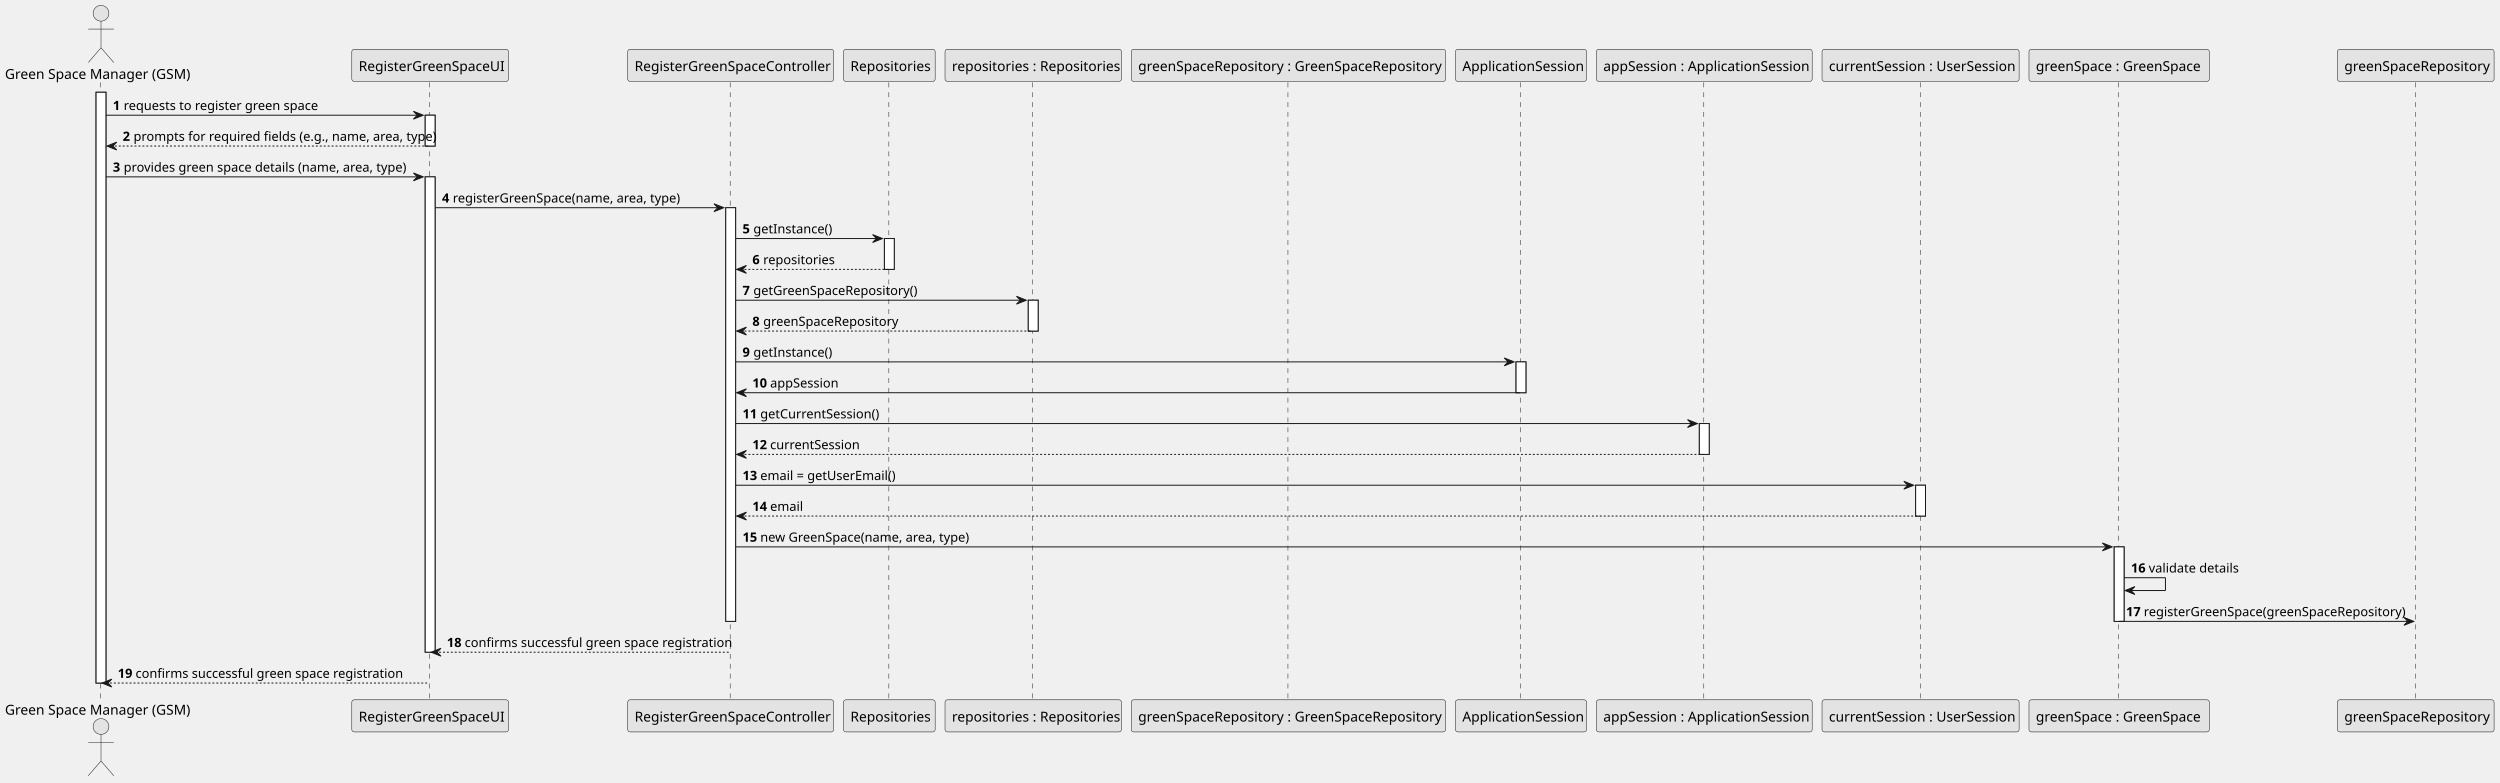
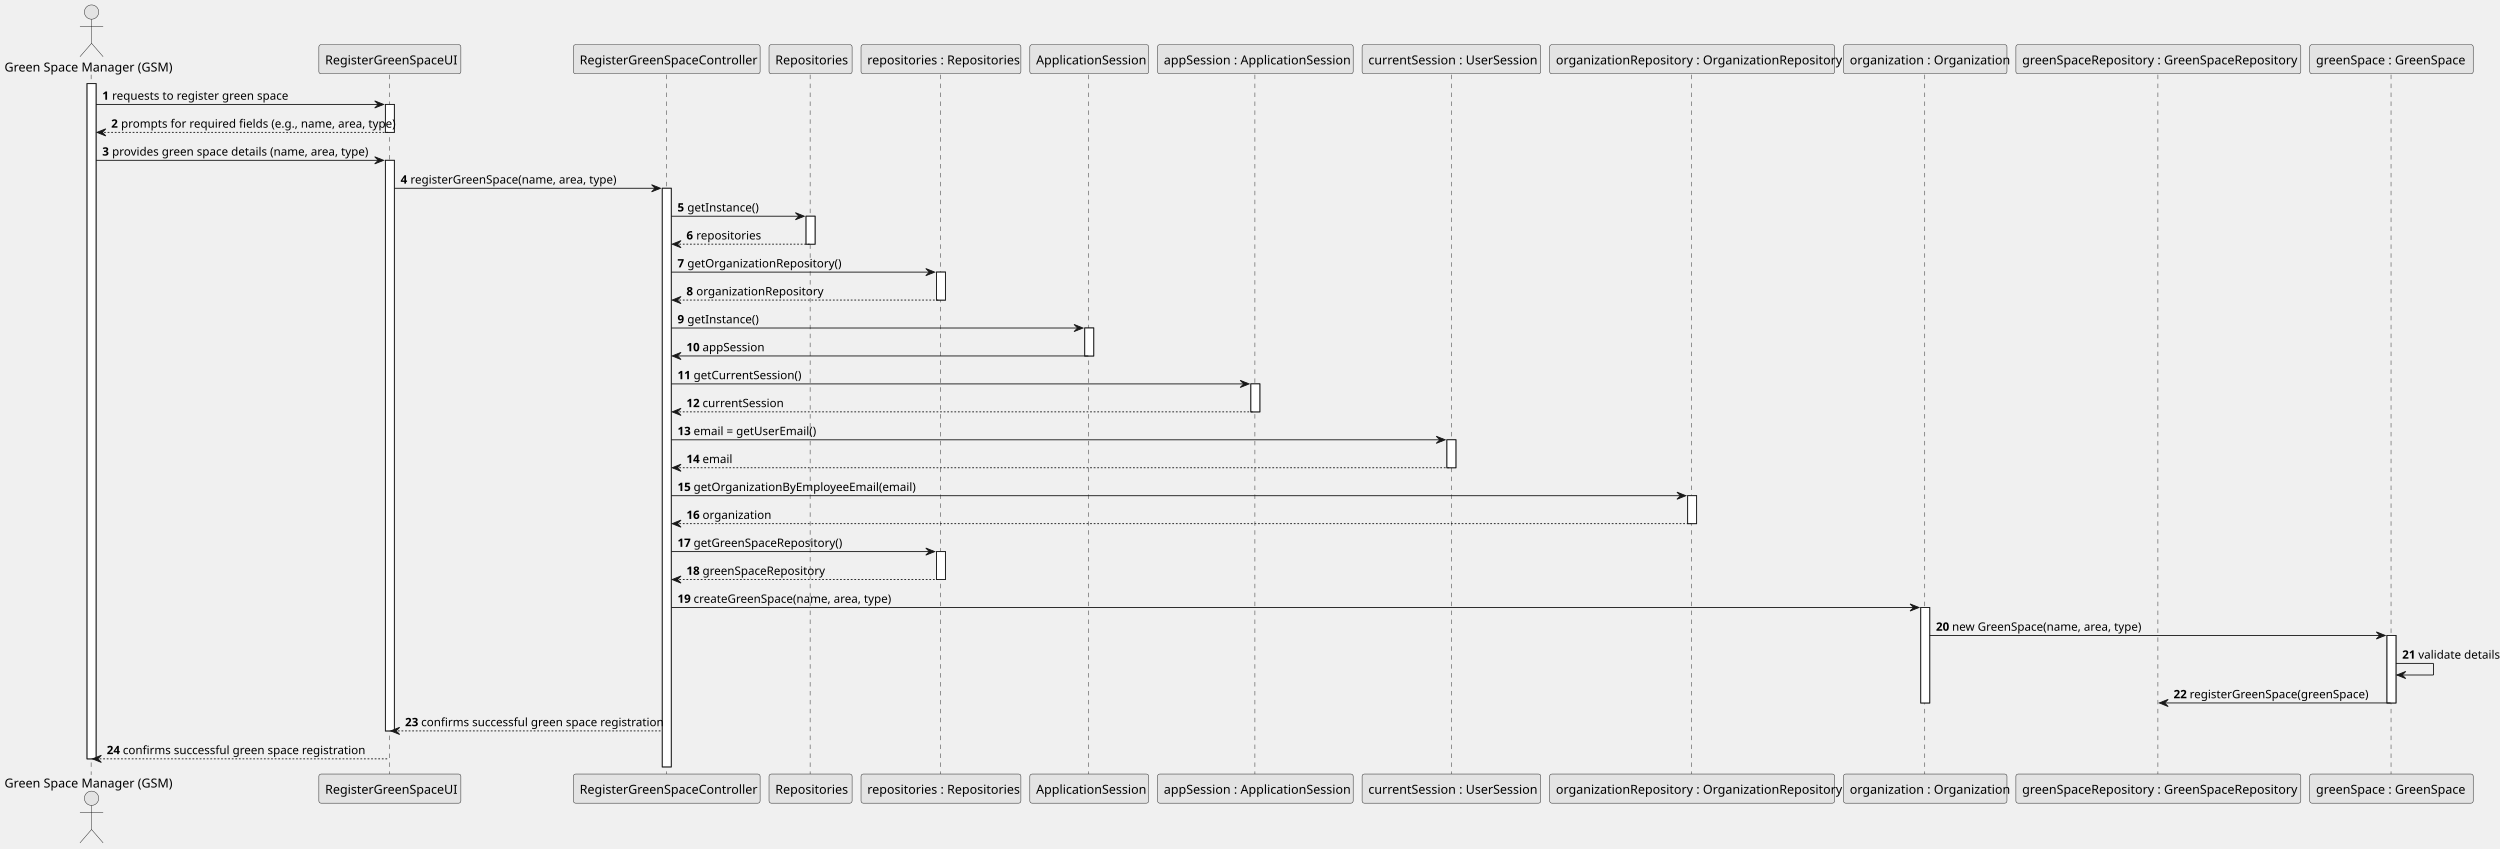
- <svg xmlns="http://www.w3.org/2000/svg" contentStyleType="text/css" height="794px" preserveAspectRatio="none" style="width:2537px;height:794px;background:#FFFFFF;" version="1.1" viewBox="0 0 2537 794" width="2537px" zoomAndPan="magnify">
+ <svg xmlns="http://www.w3.org/2000/svg" contentStyleType="text/css" height="950px" preserveAspectRatio="none" style="width:2799px;height:950px;background:#FFFFFF;" version="1.1" viewBox="0 0 2799 950" width="2799px" zoomAndPan="magnify">
  <defs />
  <g>
-     <rect fill="#FFFFFF" height="599.529" style="stroke:#181818;stroke-width:1.0;" width="10" x="97.5" y="93.621" />
+     <rect fill="#FFFFFF" height="755.984" style="stroke:#181818;stroke-width:1.0;" width="10" x="97.5" y="93.621" />
    <rect fill="#FFFFFF" height="31.291" style="stroke:#181818;stroke-width:1.0;" width="10" x="431.5" y="116.912" />
-     <rect fill="#FFFFFF" height="482.365" style="stroke:#181818;stroke-width:1.0;" width="10" x="431.5" y="179.494" />
-     <rect fill="#FFFFFF" height="419.783" style="stroke:#181818;stroke-width:1.0;" width="10" x="736.5" y="210.785" />
-     <rect fill="#FFFFFF" height="31.291" style="stroke:#181818;stroke-width:1.0;" width="10" x="897.5" y="242.076" />
-     <rect fill="#FFFFFF" height="31.291" style="stroke:#181818;stroke-width:1.0;" width="10" x="1043.5" y="304.658" />
-     <rect fill="#FFFFFF" height="31.291" style="stroke:#181818;stroke-width:1.0;" width="10" x="1538.5" y="367.24" />
-     <rect fill="#FFFFFF" height="31.291" style="stroke:#181818;stroke-width:1.0;" width="10" x="1724.5" y="429.822" />
-     <rect fill="#FFFFFF" height="31.291" style="stroke:#181818;stroke-width:1.0;" width="10" x="1944" y="492.404" />
-     <rect fill="#FFFFFF" height="75.582" style="stroke:#181818;stroke-width:1.0;" width="10" x="2145.5" y="554.986" />
-     <line style="stroke:#181818;stroke-width:0.5;stroke-dasharray:5.0,5.0;" x1="102" x2="102" y1="83.621" y2="711.15" />
-     <line style="stroke:#181818;stroke-width:0.5;stroke-dasharray:5.0,5.0;" x1="436" x2="436" y1="83.621" y2="711.15" />
-     <line style="stroke:#181818;stroke-width:0.5;stroke-dasharray:5.0,5.0;" x1="741" x2="741" y1="83.621" y2="711.15" />
-     <line style="stroke:#181818;stroke-width:0.5;stroke-dasharray:5.0,5.0;" x1="902" x2="902" y1="83.621" y2="711.15" />
-     <line style="stroke:#181818;stroke-width:0.5;stroke-dasharray:5.0,5.0;" x1="1048" x2="1048" y1="83.621" y2="711.15" />
-     <line style="stroke:#181818;stroke-width:0.5;stroke-dasharray:5.0,5.0;" x1="1307" x2="1307" y1="83.621" y2="711.15" />
-     <line style="stroke:#181818;stroke-width:0.5;stroke-dasharray:5.0,5.0;" x1="1543" x2="1543" y1="83.621" y2="711.15" />
-     <line style="stroke:#181818;stroke-width:0.5;stroke-dasharray:5.0,5.0;" x1="1729" x2="1729" y1="83.621" y2="711.15" />
-     <line style="stroke:#181818;stroke-width:0.5;stroke-dasharray:5.0,5.0;" x1="1949" x2="1949" y1="83.621" y2="711.15" />
-     <line style="stroke:#181818;stroke-width:0.5;stroke-dasharray:5.0,5.0;" x1="2150" x2="2150" y1="83.621" y2="711.15" />
-     <line style="stroke:#181818;stroke-width:0.5;stroke-dasharray:5.0,5.0;" x1="2451" x2="2451" y1="83.621" y2="711.15" />
+     <rect fill="#FFFFFF" height="638.82" style="stroke:#181818;stroke-width:1.0;" width="10" x="431.5" y="179.494" />
+     <rect fill="#FFFFFF" height="647.82" style="stroke:#181818;stroke-width:1.0;" width="10" x="741.5" y="210.785" />
+     <rect fill="#FFFFFF" height="31.291" style="stroke:#181818;stroke-width:1.0;" width="10" x="902.5" y="242.076" />
+     <rect fill="#FFFFFF" height="31.291" style="stroke:#181818;stroke-width:1.0;" width="10" x="1048.5" y="304.658" />
+     <rect fill="#FFFFFF" height="31.291" style="stroke:#181818;stroke-width:1.0;" width="10" x="1048.5" y="617.568" />
+     <rect fill="#FFFFFF" height="31.291" style="stroke:#181818;stroke-width:1.0;" width="10" x="1214.5" y="367.24" />
+     <rect fill="#FFFFFF" height="31.291" style="stroke:#181818;stroke-width:1.0;" width="10" x="1400.5" y="429.822" />
+     <rect fill="#FFFFFF" height="31.291" style="stroke:#181818;stroke-width:1.0;" width="10" x="1620" y="492.404" />
+     <rect fill="#FFFFFF" height="31.291" style="stroke:#181818;stroke-width:1.0;" width="10" x="1889.5" y="554.986" />
+     <rect fill="#FFFFFF" height="106.873" style="stroke:#181818;stroke-width:1.0;" width="10" x="2150.5" y="680.15" />
+     <rect fill="#FFFFFF" height="75.582" style="stroke:#181818;stroke-width:1.0;" width="10" x="2672.5" y="711.441" />
+     <line style="stroke:#181818;stroke-width:0.5;stroke-dasharray:5.0,5.0;" x1="102" x2="102" y1="83.621" y2="867.606" />
+     <line style="stroke:#181818;stroke-width:0.5;stroke-dasharray:5.0,5.0;" x1="436" x2="436" y1="83.621" y2="867.606" />
+     <line style="stroke:#181818;stroke-width:0.5;stroke-dasharray:5.0,5.0;" x1="746" x2="746" y1="83.621" y2="867.606" />
+     <line style="stroke:#181818;stroke-width:0.5;stroke-dasharray:5.0,5.0;" x1="907" x2="907" y1="83.621" y2="867.606" />
+     <line style="stroke:#181818;stroke-width:0.5;stroke-dasharray:5.0,5.0;" x1="1053" x2="1053" y1="83.621" y2="867.606" />
+     <line style="stroke:#181818;stroke-width:0.5;stroke-dasharray:5.0,5.0;" x1="1219" x2="1219" y1="83.621" y2="867.606" />
+     <line style="stroke:#181818;stroke-width:0.5;stroke-dasharray:5.0,5.0;" x1="1405" x2="1405" y1="83.621" y2="867.606" />
+     <line style="stroke:#181818;stroke-width:0.5;stroke-dasharray:5.0,5.0;" x1="1625" x2="1625" y1="83.621" y2="867.606" />
+     <line style="stroke:#181818;stroke-width:0.5;stroke-dasharray:5.0,5.0;" x1="1894" x2="1894" y1="83.621" y2="867.606" />
+     <line style="stroke:#181818;stroke-width:0.5;stroke-dasharray:5.0,5.0;" x1="2155" x2="2155" y1="83.621" y2="867.606" />
+     <line style="stroke:#181818;stroke-width:0.5;stroke-dasharray:5.0,5.0;" x1="2416" x2="2416" y1="83.621" y2="867.606" />
+     <line style="stroke:#181818;stroke-width:0.5;stroke-dasharray:5.0,5.0;" x1="2677" x2="2677" y1="83.621" y2="867.606" />
    <text fill="#000000" font-family="sans-serif" font-size="14" lengthAdjust="spacing" textLength="189" x="5" y="80.107">Green Space Manager (GSM)</text>
    <ellipse cx="102.5" cy="13.5" fill="#E3E3E3" rx="8" ry="8" style="stroke:#181818;stroke-width:0.5;" />
    <path d="M102.5,21.5 L102.5,48.5 M89.5,29.5 L115.5,29.5 M102.5,48.5 L89.5,63.5 M102.5,48.5 L115.5,63.5 " fill="none" style="stroke:#181818;stroke-width:0.5;" />
-     <text fill="#000000" font-family="sans-serif" font-size="14" lengthAdjust="spacing" textLength="189" x="5" y="725.258">Green Space Manager (GSM)</text>
-     <ellipse cx="102.5" cy="737.271" fill="#E3E3E3" rx="8" ry="8" style="stroke:#181818;stroke-width:0.5;" />
-     <path d="M102.5,745.271 L102.5,772.271 M89.5,753.271 L115.5,753.271 M102.5,772.271 L89.5,787.271 M102.5,772.271 L115.5,787.271 " fill="none" style="stroke:#181818;stroke-width:0.5;" />
+     <text fill="#000000" font-family="sans-serif" font-size="14" lengthAdjust="spacing" textLength="189" x="5" y="881.713">Green Space Manager (GSM)</text>
+     <ellipse cx="102.5" cy="893.727" fill="#E3E3E3" rx="8" ry="8" style="stroke:#181818;stroke-width:0.5;" />
+     <path d="M102.5,901.727 L102.5,928.727 M89.5,909.727 L115.5,909.727 M102.5,928.727 L89.5,943.727 M102.5,928.727 L115.5,943.727 " fill="none" style="stroke:#181818;stroke-width:0.5;" />
    <rect fill="#E3E3E3" height="32.621" rx="2.5" ry="2.5" style="stroke:#181818;stroke-width:0.5;" width="159" x="357" y="50" />
    <text fill="#000000" font-family="sans-serif" font-size="14" lengthAdjust="spacing" textLength="145" x="364" y="72.107">RegisterGreenSpaceUI</text>
-     <rect fill="#E3E3E3" height="32.621" rx="2.5" ry="2.5" style="stroke:#181818;stroke-width:0.5;" width="159" x="357" y="710.15" />
-     <text fill="#000000" font-family="sans-serif" font-size="14" lengthAdjust="spacing" textLength="145" x="364" y="732.258">RegisterGreenSpaceUI</text>
-     <rect fill="#E3E3E3" height="32.621" rx="2.5" ry="2.5" style="stroke:#181818;stroke-width:0.5;" width="209" x="637" y="50" />
-     <text fill="#000000" font-family="sans-serif" font-size="14" lengthAdjust="spacing" textLength="195" x="644" y="72.107">RegisterGreenSpaceController</text>
-     <rect fill="#E3E3E3" height="32.621" rx="2.5" ry="2.5" style="stroke:#181818;stroke-width:0.5;" width="209" x="637" y="710.15" />
-     <text fill="#000000" font-family="sans-serif" font-size="14" lengthAdjust="spacing" textLength="195" x="644" y="732.258">RegisterGreenSpaceController</text>
-     <rect fill="#E3E3E3" height="32.621" rx="2.5" ry="2.5" style="stroke:#181818;stroke-width:0.5;" width="93" x="856" y="50" />
-     <text fill="#000000" font-family="sans-serif" font-size="14" lengthAdjust="spacing" textLength="79" x="863" y="72.107">Repositories</text>
-     <rect fill="#E3E3E3" height="32.621" rx="2.5" ry="2.5" style="stroke:#181818;stroke-width:0.5;" width="93" x="856" y="710.15" />
-     <text fill="#000000" font-family="sans-serif" font-size="14" lengthAdjust="spacing" textLength="79" x="863" y="732.258">Repositories</text>
-     <rect fill="#E3E3E3" height="32.621" rx="2.5" ry="2.5" style="stroke:#181818;stroke-width:0.5;" width="179" x="959" y="50" />
-     <text fill="#000000" font-family="sans-serif" font-size="14" lengthAdjust="spacing" textLength="165" x="966" y="72.107">repositories : Repositories</text>
-     <rect fill="#E3E3E3" height="32.621" rx="2.5" ry="2.5" style="stroke:#181818;stroke-width:0.5;" width="179" x="959" y="710.15" />
-     <text fill="#000000" font-family="sans-serif" font-size="14" lengthAdjust="spacing" textLength="165" x="966" y="732.258">repositories : Repositories</text>
-     <rect fill="#E3E3E3" height="32.621" rx="2.5" ry="2.5" style="stroke:#181818;stroke-width:0.5;" width="319" x="1148" y="50" />
-     <text fill="#000000" font-family="sans-serif" font-size="14" lengthAdjust="spacing" textLength="305" x="1155" y="72.107">greenSpaceRepository : GreenSpaceRepository</text>
-     <rect fill="#E3E3E3" height="32.621" rx="2.5" ry="2.5" style="stroke:#181818;stroke-width:0.5;" width="319" x="1148" y="710.15" />
-     <text fill="#000000" font-family="sans-serif" font-size="14" lengthAdjust="spacing" textLength="305" x="1155" y="732.258">greenSpaceRepository : GreenSpaceRepository</text>
-     <rect fill="#E3E3E3" height="32.621" rx="2.5" ry="2.5" style="stroke:#181818;stroke-width:0.5;" width="133" x="1477" y="50" />
-     <text fill="#000000" font-family="sans-serif" font-size="14" lengthAdjust="spacing" textLength="119" x="1484" y="72.107">ApplicationSession</text>
-     <rect fill="#E3E3E3" height="32.621" rx="2.5" ry="2.5" style="stroke:#181818;stroke-width:0.5;" width="133" x="1477" y="710.15" />
-     <text fill="#000000" font-family="sans-serif" font-size="14" lengthAdjust="spacing" textLength="119" x="1484" y="732.258">ApplicationSession</text>
-     <rect fill="#E3E3E3" height="32.621" rx="2.5" ry="2.5" style="stroke:#181818;stroke-width:0.5;" width="219" x="1620" y="50" />
-     <text fill="#000000" font-family="sans-serif" font-size="14" lengthAdjust="spacing" textLength="205" x="1627" y="72.107">appSession : ApplicationSession</text>
-     <rect fill="#E3E3E3" height="32.621" rx="2.5" ry="2.5" style="stroke:#181818;stroke-width:0.5;" width="219" x="1620" y="710.15" />
-     <text fill="#000000" font-family="sans-serif" font-size="14" lengthAdjust="spacing" textLength="205" x="1627" y="732.258">appSession : ApplicationSession</text>
-     <rect fill="#E3E3E3" height="32.621" rx="2.5" ry="2.5" style="stroke:#181818;stroke-width:0.5;" width="200" x="1849" y="50" />
-     <text fill="#000000" font-family="sans-serif" font-size="14" lengthAdjust="spacing" textLength="186" x="1856" y="72.107">currentSession : UserSession</text>
-     <rect fill="#E3E3E3" height="32.621" rx="2.5" ry="2.5" style="stroke:#181818;stroke-width:0.5;" width="200" x="1849" y="710.15" />
-     <text fill="#000000" font-family="sans-serif" font-size="14" lengthAdjust="spacing" textLength="186" x="1856" y="732.258">currentSession : UserSession</text>
-     <rect fill="#E3E3E3" height="32.621" rx="2.5" ry="2.5" style="stroke:#181818;stroke-width:0.5;" width="183" x="2059" y="50" />
-     <text fill="#000000" font-family="sans-serif" font-size="14" lengthAdjust="spacing" textLength="169" x="2066" y="72.107">greenSpace : GreenSpace</text>
-     <rect fill="#E3E3E3" height="32.621" rx="2.5" ry="2.5" style="stroke:#181818;stroke-width:0.5;" width="183" x="2059" y="710.15" />
-     <text fill="#000000" font-family="sans-serif" font-size="14" lengthAdjust="spacing" textLength="169" x="2066" y="732.258">greenSpace : GreenSpace</text>
-     <rect fill="#E3E3E3" height="32.621" rx="2.5" ry="2.5" style="stroke:#181818;stroke-width:0.5;" width="159" x="2372" y="50" />
-     <text fill="#000000" font-family="sans-serif" font-size="14" lengthAdjust="spacing" textLength="145" x="2379" y="72.107">greenSpaceRepository</text>
-     <rect fill="#E3E3E3" height="32.621" rx="2.5" ry="2.5" style="stroke:#181818;stroke-width:0.5;" width="159" x="2372" y="710.15" />
-     <text fill="#000000" font-family="sans-serif" font-size="14" lengthAdjust="spacing" textLength="145" x="2379" y="732.258">greenSpaceRepository</text>
-     <rect fill="#FFFFFF" height="599.529" style="stroke:#181818;stroke-width:1.0;" width="10" x="97.5" y="93.621" />
+     <rect fill="#E3E3E3" height="32.621" rx="2.5" ry="2.5" style="stroke:#181818;stroke-width:0.5;" width="159" x="357" y="866.606" />
+     <text fill="#000000" font-family="sans-serif" font-size="14" lengthAdjust="spacing" textLength="145" x="364" y="888.713">RegisterGreenSpaceUI</text>
+     <rect fill="#E3E3E3" height="32.621" rx="2.5" ry="2.5" style="stroke:#181818;stroke-width:0.5;" width="209" x="642" y="50" />
+     <text fill="#000000" font-family="sans-serif" font-size="14" lengthAdjust="spacing" textLength="195" x="649" y="72.107">RegisterGreenSpaceController</text>
+     <rect fill="#E3E3E3" height="32.621" rx="2.5" ry="2.5" style="stroke:#181818;stroke-width:0.5;" width="209" x="642" y="866.606" />
+     <text fill="#000000" font-family="sans-serif" font-size="14" lengthAdjust="spacing" textLength="195" x="649" y="888.713">RegisterGreenSpaceController</text>
+     <rect fill="#E3E3E3" height="32.621" rx="2.5" ry="2.5" style="stroke:#181818;stroke-width:0.5;" width="93" x="861" y="50" />
+     <text fill="#000000" font-family="sans-serif" font-size="14" lengthAdjust="spacing" textLength="79" x="868" y="72.107">Repositories</text>
+     <rect fill="#E3E3E3" height="32.621" rx="2.5" ry="2.5" style="stroke:#181818;stroke-width:0.5;" width="93" x="861" y="866.606" />
+     <text fill="#000000" font-family="sans-serif" font-size="14" lengthAdjust="spacing" textLength="79" x="868" y="888.713">Repositories</text>
+     <rect fill="#E3E3E3" height="32.621" rx="2.5" ry="2.5" style="stroke:#181818;stroke-width:0.5;" width="179" x="964" y="50" />
+     <text fill="#000000" font-family="sans-serif" font-size="14" lengthAdjust="spacing" textLength="165" x="971" y="72.107">repositories : Repositories</text>
+     <rect fill="#E3E3E3" height="32.621" rx="2.5" ry="2.5" style="stroke:#181818;stroke-width:0.5;" width="179" x="964" y="866.606" />
+     <text fill="#000000" font-family="sans-serif" font-size="14" lengthAdjust="spacing" textLength="165" x="971" y="888.713">repositories : Repositories</text>
+     <rect fill="#E3E3E3" height="32.621" rx="2.5" ry="2.5" style="stroke:#181818;stroke-width:0.5;" width="133" x="1153" y="50" />
+     <text fill="#000000" font-family="sans-serif" font-size="14" lengthAdjust="spacing" textLength="119" x="1160" y="72.107">ApplicationSession</text>
+     <rect fill="#E3E3E3" height="32.621" rx="2.5" ry="2.5" style="stroke:#181818;stroke-width:0.5;" width="133" x="1153" y="866.606" />
+     <text fill="#000000" font-family="sans-serif" font-size="14" lengthAdjust="spacing" textLength="119" x="1160" y="888.713">ApplicationSession</text>
+     <rect fill="#E3E3E3" height="32.621" rx="2.5" ry="2.5" style="stroke:#181818;stroke-width:0.5;" width="219" x="1296" y="50" />
+     <text fill="#000000" font-family="sans-serif" font-size="14" lengthAdjust="spacing" textLength="205" x="1303" y="72.107">appSession : ApplicationSession</text>
+     <rect fill="#E3E3E3" height="32.621" rx="2.5" ry="2.5" style="stroke:#181818;stroke-width:0.5;" width="219" x="1296" y="866.606" />
+     <text fill="#000000" font-family="sans-serif" font-size="14" lengthAdjust="spacing" textLength="205" x="1303" y="888.713">appSession : ApplicationSession</text>
+     <rect fill="#E3E3E3" height="32.621" rx="2.5" ry="2.5" style="stroke:#181818;stroke-width:0.5;" width="200" x="1525" y="50" />
+     <text fill="#000000" font-family="sans-serif" font-size="14" lengthAdjust="spacing" textLength="186" x="1532" y="72.107">currentSession : UserSession</text>
+     <rect fill="#E3E3E3" height="32.621" rx="2.5" ry="2.5" style="stroke:#181818;stroke-width:0.5;" width="200" x="1525" y="866.606" />
+     <text fill="#000000" font-family="sans-serif" font-size="14" lengthAdjust="spacing" textLength="186" x="1532" y="888.713">currentSession : UserSession</text>
+     <rect fill="#E3E3E3" height="32.621" rx="2.5" ry="2.5" style="stroke:#181818;stroke-width:0.5;" width="319" x="1735" y="50" />
+     <text fill="#000000" font-family="sans-serif" font-size="14" lengthAdjust="spacing" textLength="305" x="1742" y="72.107">organizationRepository : OrganizationRepository</text>
+     <rect fill="#E3E3E3" height="32.621" rx="2.5" ry="2.5" style="stroke:#181818;stroke-width:0.5;" width="319" x="1735" y="866.606" />
+     <text fill="#000000" font-family="sans-serif" font-size="14" lengthAdjust="spacing" textLength="305" x="1742" y="888.713">organizationRepository : OrganizationRepository</text>
+     <rect fill="#E3E3E3" height="32.621" rx="2.5" ry="2.5" style="stroke:#181818;stroke-width:0.5;" width="183" x="2064" y="50" />
+     <text fill="#000000" font-family="sans-serif" font-size="14" lengthAdjust="spacing" textLength="169" x="2071" y="72.107">organization : Organization</text>
+     <rect fill="#E3E3E3" height="32.621" rx="2.5" ry="2.5" style="stroke:#181818;stroke-width:0.5;" width="183" x="2064" y="866.606" />
+     <text fill="#000000" font-family="sans-serif" font-size="14" lengthAdjust="spacing" textLength="169" x="2071" y="888.713">organization : Organization</text>
+     <rect fill="#E3E3E3" height="32.621" rx="2.5" ry="2.5" style="stroke:#181818;stroke-width:0.5;" width="319" x="2257" y="50" />
+     <text fill="#000000" font-family="sans-serif" font-size="14" lengthAdjust="spacing" textLength="305" x="2264" y="72.107">greenSpaceRepository : GreenSpaceRepository</text>
+     <rect fill="#E3E3E3" height="32.621" rx="2.5" ry="2.5" style="stroke:#181818;stroke-width:0.5;" width="319" x="2257" y="866.606" />
+     <text fill="#000000" font-family="sans-serif" font-size="14" lengthAdjust="spacing" textLength="305" x="2264" y="888.713">greenSpaceRepository : GreenSpaceRepository</text>
+     <rect fill="#E3E3E3" height="32.621" rx="2.5" ry="2.5" style="stroke:#181818;stroke-width:0.5;" width="183" x="2586" y="50" />
+     <text fill="#000000" font-family="sans-serif" font-size="14" lengthAdjust="spacing" textLength="169" x="2593" y="72.107">greenSpace : GreenSpace</text>
+     <rect fill="#E3E3E3" height="32.621" rx="2.5" ry="2.5" style="stroke:#181818;stroke-width:0.5;" width="183" x="2586" y="866.606" />
+     <text fill="#000000" font-family="sans-serif" font-size="14" lengthAdjust="spacing" textLength="169" x="2593" y="888.713">greenSpace : GreenSpace</text>
+     <rect fill="#FFFFFF" height="755.984" style="stroke:#181818;stroke-width:1.0;" width="10" x="97.5" y="93.621" />
    <rect fill="#FFFFFF" height="31.291" style="stroke:#181818;stroke-width:1.0;" width="10" x="431.5" y="116.912" />
-     <rect fill="#FFFFFF" height="482.365" style="stroke:#181818;stroke-width:1.0;" width="10" x="431.5" y="179.494" />
-     <rect fill="#FFFFFF" height="419.783" style="stroke:#181818;stroke-width:1.0;" width="10" x="736.5" y="210.785" />
-     <rect fill="#FFFFFF" height="31.291" style="stroke:#181818;stroke-width:1.0;" width="10" x="897.5" y="242.076" />
-     <rect fill="#FFFFFF" height="31.291" style="stroke:#181818;stroke-width:1.0;" width="10" x="1043.5" y="304.658" />
-     <rect fill="#FFFFFF" height="31.291" style="stroke:#181818;stroke-width:1.0;" width="10" x="1538.5" y="367.24" />
-     <rect fill="#FFFFFF" height="31.291" style="stroke:#181818;stroke-width:1.0;" width="10" x="1724.5" y="429.822" />
-     <rect fill="#FFFFFF" height="31.291" style="stroke:#181818;stroke-width:1.0;" width="10" x="1944" y="492.404" />
-     <rect fill="#FFFFFF" height="75.582" style="stroke:#181818;stroke-width:1.0;" width="10" x="2145.5" y="554.986" />
+     <rect fill="#FFFFFF" height="638.82" style="stroke:#181818;stroke-width:1.0;" width="10" x="431.5" y="179.494" />
+     <rect fill="#FFFFFF" height="647.82" style="stroke:#181818;stroke-width:1.0;" width="10" x="741.5" y="210.785" />
+     <rect fill="#FFFFFF" height="31.291" style="stroke:#181818;stroke-width:1.0;" width="10" x="902.5" y="242.076" />
+     <rect fill="#FFFFFF" height="31.291" style="stroke:#181818;stroke-width:1.0;" width="10" x="1048.5" y="304.658" />
+     <rect fill="#FFFFFF" height="31.291" style="stroke:#181818;stroke-width:1.0;" width="10" x="1048.5" y="617.568" />
+     <rect fill="#FFFFFF" height="31.291" style="stroke:#181818;stroke-width:1.0;" width="10" x="1214.5" y="367.24" />
+     <rect fill="#FFFFFF" height="31.291" style="stroke:#181818;stroke-width:1.0;" width="10" x="1400.5" y="429.822" />
+     <rect fill="#FFFFFF" height="31.291" style="stroke:#181818;stroke-width:1.0;" width="10" x="1620" y="492.404" />
+     <rect fill="#FFFFFF" height="31.291" style="stroke:#181818;stroke-width:1.0;" width="10" x="1889.5" y="554.986" />
+     <rect fill="#FFFFFF" height="106.873" style="stroke:#181818;stroke-width:1.0;" width="10" x="2150.5" y="680.15" />
+     <rect fill="#FFFFFF" height="75.582" style="stroke:#181818;stroke-width:1.0;" width="10" x="2672.5" y="711.441" />
    <polygon fill="#181818" points="419.5,112.912,429.5,116.912,419.5,120.912,423.5,116.912" style="stroke:#181818;stroke-width:1.0;" />
    <line style="stroke:#181818;stroke-width:1.0;" x1="107.5" x2="425.5" y1="116.912" y2="116.912" />
    <text fill="#000000" font-family="sans-serif" font-size="13" font-weight="bold" lengthAdjust="spacing" textLength="7" x="114.5" y="111.649">1</text>
    <text fill="#000000" font-family="sans-serif" font-size="13" lengthAdjust="spacing" textLength="187" x="125.5" y="111.649">requests to register green space</text>
    <polygon fill="#181818" points="118.5,144.203,108.5,148.203,118.5,152.203,114.5,148.203" style="stroke:#181818;stroke-width:1.0;" />
    <line style="stroke:#181818;stroke-width:1.0;stroke-dasharray:2.0,2.0;" x1="112.5" x2="435.5" y1="148.203" y2="148.203" />
    <text fill="#000000" font-family="sans-serif" font-size="13" font-weight="bold" lengthAdjust="spacing" textLength="7" x="124.5" y="142.94">2</text>
    <text fill="#000000" font-family="sans-serif" font-size="13" lengthAdjust="spacing" textLength="289" x="135.5" y="142.94">prompts for required fields (e.g., name, area, type)</text>
    <polygon fill="#181818" points="419.5,175.494,429.5,179.494,419.5,183.494,423.5,179.494" style="stroke:#181818;stroke-width:1.0;" />
    <line style="stroke:#181818;stroke-width:1.0;" x1="107.5" x2="425.5" y1="179.494" y2="179.494" />
    <text fill="#000000" font-family="sans-serif" font-size="13" font-weight="bold" lengthAdjust="spacing" textLength="7" x="114.5" y="174.231">3</text>
    <text fill="#000000" font-family="sans-serif" font-size="13" lengthAdjust="spacing" textLength="274" x="125.5" y="174.231">provides green space details (name, area, type)</text>
-     <polygon fill="#181818" points="724.5,206.785,734.5,210.785,724.5,214.785,728.5,210.785" style="stroke:#181818;stroke-width:1.0;" />
-     <line style="stroke:#181818;stroke-width:1.0;" x1="441.5" x2="730.5" y1="210.785" y2="210.785" />
+     <polygon fill="#181818" points="729.5,206.785,739.5,210.785,729.5,214.785,733.5,210.785" style="stroke:#181818;stroke-width:1.0;" />
+     <line style="stroke:#181818;stroke-width:1.0;" x1="441.5" x2="735.5" y1="210.785" y2="210.785" />
    <text fill="#000000" font-family="sans-serif" font-size="13" font-weight="bold" lengthAdjust="spacing" textLength="7" x="448.5" y="205.523">4</text>
    <text fill="#000000" font-family="sans-serif" font-size="13" lengthAdjust="spacing" textLength="221" x="459.5" y="205.523">registerGreenSpace(name, area, type)</text>
-     <polygon fill="#181818" points="885.5,238.076,895.5,242.076,885.5,246.076,889.5,242.076" style="stroke:#181818;stroke-width:1.0;" />
-     <line style="stroke:#181818;stroke-width:1.0;" x1="746.5" x2="891.5" y1="242.076" y2="242.076" />
-     <text fill="#000000" font-family="sans-serif" font-size="13" font-weight="bold" lengthAdjust="spacing" textLength="7" x="753.5" y="236.814">5</text>
-     <text fill="#000000" font-family="sans-serif" font-size="13" lengthAdjust="spacing" textLength="75" x="764.5" y="236.814">getInstance()</text>
-     <polygon fill="#181818" points="757.5,269.367,747.5,273.367,757.5,277.367,753.5,273.367" style="stroke:#181818;stroke-width:1.0;" />
-     <line style="stroke:#181818;stroke-width:1.0;stroke-dasharray:2.0,2.0;" x1="751.5" x2="901.5" y1="273.367" y2="273.367" />
-     <text fill="#000000" font-family="sans-serif" font-size="13" font-weight="bold" lengthAdjust="spacing" textLength="7" x="763.5" y="268.104">6</text>
-     <text fill="#000000" font-family="sans-serif" font-size="13" lengthAdjust="spacing" textLength="67" x="774.5" y="268.104">repositories</text>
-     <polygon fill="#181818" points="1031.5,300.658,1041.5,304.658,1031.5,308.658,1035.5,304.658" style="stroke:#181818;stroke-width:1.0;" />
-     <line style="stroke:#181818;stroke-width:1.0;" x1="746.5" x2="1037.5" y1="304.658" y2="304.658" />
-     <text fill="#000000" font-family="sans-serif" font-size="13" font-weight="bold" lengthAdjust="spacing" textLength="7" x="753.5" y="299.396">7</text>
-     <text fill="#000000" font-family="sans-serif" font-size="13" lengthAdjust="spacing" textLength="160" x="764.5" y="299.396">getGreenSpaceRepository()</text>
-     <polygon fill="#181818" points="757.5,331.949,747.5,335.949,757.5,339.949,753.5,335.949" style="stroke:#181818;stroke-width:1.0;" />
-     <line style="stroke:#181818;stroke-width:1.0;stroke-dasharray:2.0,2.0;" x1="751.5" x2="1047.5" y1="335.949" y2="335.949" />
-     <text fill="#000000" font-family="sans-serif" font-size="13" font-weight="bold" lengthAdjust="spacing" textLength="7" x="763.5" y="330.687">8</text>
-     <text fill="#000000" font-family="sans-serif" font-size="13" lengthAdjust="spacing" textLength="131" x="774.5" y="330.687">greenSpaceRepository</text>
-     <polygon fill="#181818" points="1526.5,363.24,1536.5,367.24,1526.5,371.24,1530.5,367.24" style="stroke:#181818;stroke-width:1.0;" />
-     <line style="stroke:#181818;stroke-width:1.0;" x1="746.5" x2="1532.5" y1="367.24" y2="367.24" />
-     <text fill="#000000" font-family="sans-serif" font-size="13" font-weight="bold" lengthAdjust="spacing" textLength="7" x="753.5" y="361.978">9</text>
-     <text fill="#000000" font-family="sans-serif" font-size="13" lengthAdjust="spacing" textLength="75" x="764.5" y="361.978">getInstance()</text>
-     <polygon fill="#181818" points="757.5,394.531,747.5,398.531,757.5,402.531,753.5,398.531" style="stroke:#181818;stroke-width:1.0;" />
-     <line style="stroke:#181818;stroke-width:1.0;" x1="751.5" x2="1542.5" y1="398.531" y2="398.531" />
-     <text fill="#000000" font-family="sans-serif" font-size="13" font-weight="bold" lengthAdjust="spacing" textLength="14" x="763.5" y="393.269">10</text>
-     <text fill="#000000" font-family="sans-serif" font-size="13" lengthAdjust="spacing" textLength="68" x="781.5" y="393.269">appSession</text>
-     <polygon fill="#181818" points="1712.5,425.822,1722.5,429.822,1712.5,433.822,1716.5,429.822" style="stroke:#181818;stroke-width:1.0;" />
-     <line style="stroke:#181818;stroke-width:1.0;" x1="746.5" x2="1718.5" y1="429.822" y2="429.822" />
-     <text fill="#000000" font-family="sans-serif" font-size="13" font-weight="bold" lengthAdjust="spacing" textLength="14" x="753.5" y="424.56">11</text>
-     <text fill="#000000" font-family="sans-serif" font-size="13" lengthAdjust="spacing" textLength="115" x="771.5" y="424.56">getCurrentSession()</text>
-     <polygon fill="#181818" points="757.5,457.113,747.5,461.113,757.5,465.113,753.5,461.113" style="stroke:#181818;stroke-width:1.0;" />
-     <line style="stroke:#181818;stroke-width:1.0;stroke-dasharray:2.0,2.0;" x1="751.5" x2="1728.5" y1="461.113" y2="461.113" />
-     <text fill="#000000" font-family="sans-serif" font-size="13" font-weight="bold" lengthAdjust="spacing" textLength="14" x="763.5" y="455.851">12</text>
-     <text fill="#000000" font-family="sans-serif" font-size="13" lengthAdjust="spacing" textLength="87" x="781.5" y="455.851">currentSession</text>
-     <polygon fill="#181818" points="1932,488.404,1942,492.404,1932,496.404,1936,492.404" style="stroke:#181818;stroke-width:1.0;" />
-     <line style="stroke:#181818;stroke-width:1.0;" x1="746.5" x2="1938" y1="492.404" y2="492.404" />
-     <text fill="#000000" font-family="sans-serif" font-size="13" font-weight="bold" lengthAdjust="spacing" textLength="14" x="753.5" y="487.142">13</text>
-     <text fill="#000000" font-family="sans-serif" font-size="13" lengthAdjust="spacing" textLength="133" x="771.5" y="487.142">email = getUserEmail()</text>
-     <polygon fill="#181818" points="757.5,519.695,747.5,523.695,757.5,527.695,753.5,523.695" style="stroke:#181818;stroke-width:1.0;" />
-     <line style="stroke:#181818;stroke-width:1.0;stroke-dasharray:2.0,2.0;" x1="751.5" x2="1948" y1="523.695" y2="523.695" />
-     <text fill="#000000" font-family="sans-serif" font-size="13" font-weight="bold" lengthAdjust="spacing" textLength="14" x="763.5" y="518.433">14</text>
-     <text fill="#000000" font-family="sans-serif" font-size="13" lengthAdjust="spacing" textLength="31" x="781.5" y="518.433">email</text>
-     <polygon fill="#181818" points="2133.5,550.986,2143.5,554.986,2133.5,558.986,2137.5,554.986" style="stroke:#181818;stroke-width:1.0;" />
-     <line style="stroke:#181818;stroke-width:1.0;" x1="746.5" x2="2139.5" y1="554.986" y2="554.986" />
-     <text fill="#000000" font-family="sans-serif" font-size="13" font-weight="bold" lengthAdjust="spacing" textLength="14" x="753.5" y="549.724">15</text>
-     <text fill="#000000" font-family="sans-serif" font-size="13" lengthAdjust="spacing" textLength="205" x="771.5" y="549.724">new GreenSpace(name, area, type)</text>
-     <line style="stroke:#181818;stroke-width:1.0;" x1="2155.5" x2="2197.5" y1="586.277" y2="586.277" />
-     <line style="stroke:#181818;stroke-width:1.0;" x1="2197.5" x2="2197.5" y1="586.277" y2="599.277" />
-     <line style="stroke:#181818;stroke-width:1.0;" x1="2156.5" x2="2197.5" y1="599.277" y2="599.277" />
-     <polygon fill="#181818" points="2166.5,595.277,2156.5,599.277,2166.5,603.277,2162.5,599.277" style="stroke:#181818;stroke-width:1.0;" />
-     <text fill="#000000" font-family="sans-serif" font-size="13" font-weight="bold" lengthAdjust="spacing" textLength="14" x="2162.5" y="581.015">16</text>
-     <text fill="#000000" font-family="sans-serif" font-size="13" lengthAdjust="spacing" textLength="85" x="2180.5" y="581.015">validate details</text>
-     <polygon fill="#181818" points="2439.5,626.568,2449.5,630.568,2439.5,634.568,2443.5,630.568" style="stroke:#181818;stroke-width:1.0;" />
-     <line style="stroke:#181818;stroke-width:1.0;" x1="2150.5" x2="2445.5" y1="630.568" y2="630.568" />
-     <text fill="#000000" font-family="sans-serif" font-size="13" font-weight="bold" lengthAdjust="spacing" textLength="14" x="2157.5" y="625.306">17</text>
-     <text fill="#000000" font-family="sans-serif" font-size="13" lengthAdjust="spacing" textLength="254" x="2175.5" y="625.306">registerGreenSpace(greenSpaceRepository)</text>
-     <polygon fill="#181818" points="447.5,657.859,437.5,661.859,447.5,665.859,443.5,661.859" style="stroke:#181818;stroke-width:1.0;" />
-     <line style="stroke:#181818;stroke-width:1.0;stroke-dasharray:2.0,2.0;" x1="441.5" x2="740.5" y1="661.859" y2="661.859" />
-     <text fill="#000000" font-family="sans-serif" font-size="13" font-weight="bold" lengthAdjust="spacing" textLength="14" x="453.5" y="656.597">18</text>
-     <text fill="#000000" font-family="sans-serif" font-size="13" lengthAdjust="spacing" textLength="258" x="471.5" y="656.597">confirms successful green space registration</text>
-     <polygon fill="#181818" points="113.5,689.15,103.5,693.15,113.5,697.15,109.5,693.15" style="stroke:#181818;stroke-width:1.0;" />
-     <line style="stroke:#181818;stroke-width:1.0;stroke-dasharray:2.0,2.0;" x1="107.5" x2="435.5" y1="693.15" y2="693.15" />
-     <text fill="#000000" font-family="sans-serif" font-size="13" font-weight="bold" lengthAdjust="spacing" textLength="14" x="119.5" y="687.888">19</text>
-     <text fill="#000000" font-family="sans-serif" font-size="13" lengthAdjust="spacing" textLength="258" x="137.5" y="687.888">confirms successful green space registration</text>
+     <polygon fill="#181818" points="890.5,238.076,900.5,242.076,890.5,246.076,894.5,242.076" style="stroke:#181818;stroke-width:1.0;" />
+     <line style="stroke:#181818;stroke-width:1.0;" x1="751.5" x2="896.5" y1="242.076" y2="242.076" />
+     <text fill="#000000" font-family="sans-serif" font-size="13" font-weight="bold" lengthAdjust="spacing" textLength="7" x="758.5" y="236.814">5</text>
+     <text fill="#000000" font-family="sans-serif" font-size="13" lengthAdjust="spacing" textLength="75" x="769.5" y="236.814">getInstance()</text>
+     <polygon fill="#181818" points="762.5,269.367,752.5,273.367,762.5,277.367,758.5,273.367" style="stroke:#181818;stroke-width:1.0;" />
+     <line style="stroke:#181818;stroke-width:1.0;stroke-dasharray:2.0,2.0;" x1="756.5" x2="906.5" y1="273.367" y2="273.367" />
+     <text fill="#000000" font-family="sans-serif" font-size="13" font-weight="bold" lengthAdjust="spacing" textLength="7" x="768.5" y="268.104">6</text>
+     <text fill="#000000" font-family="sans-serif" font-size="13" lengthAdjust="spacing" textLength="67" x="779.5" y="268.104">repositories</text>
+     <polygon fill="#181818" points="1036.5,300.658,1046.5,304.658,1036.5,308.658,1040.5,304.658" style="stroke:#181818;stroke-width:1.0;" />
+     <line style="stroke:#181818;stroke-width:1.0;" x1="751.5" x2="1042.5" y1="304.658" y2="304.658" />
+     <text fill="#000000" font-family="sans-serif" font-size="13" font-weight="bold" lengthAdjust="spacing" textLength="7" x="758.5" y="299.396">7</text>
+     <text fill="#000000" font-family="sans-serif" font-size="13" lengthAdjust="spacing" textLength="161" x="769.5" y="299.396">getOrganizationRepository()</text>
+     <polygon fill="#181818" points="762.5,331.949,752.5,335.949,762.5,339.949,758.5,335.949" style="stroke:#181818;stroke-width:1.0;" />
+     <line style="stroke:#181818;stroke-width:1.0;stroke-dasharray:2.0,2.0;" x1="756.5" x2="1052.5" y1="335.949" y2="335.949" />
+     <text fill="#000000" font-family="sans-serif" font-size="13" font-weight="bold" lengthAdjust="spacing" textLength="7" x="768.5" y="330.687">8</text>
+     <text fill="#000000" font-family="sans-serif" font-size="13" lengthAdjust="spacing" textLength="132" x="779.5" y="330.687">organizationRepository</text>
+     <polygon fill="#181818" points="1202.5,363.24,1212.5,367.24,1202.5,371.24,1206.5,367.24" style="stroke:#181818;stroke-width:1.0;" />
+     <line style="stroke:#181818;stroke-width:1.0;" x1="751.5" x2="1208.5" y1="367.24" y2="367.24" />
+     <text fill="#000000" font-family="sans-serif" font-size="13" font-weight="bold" lengthAdjust="spacing" textLength="7" x="758.5" y="361.978">9</text>
+     <text fill="#000000" font-family="sans-serif" font-size="13" lengthAdjust="spacing" textLength="75" x="769.5" y="361.978">getInstance()</text>
+     <polygon fill="#181818" points="762.5,394.531,752.5,398.531,762.5,402.531,758.5,398.531" style="stroke:#181818;stroke-width:1.0;" />
+     <line style="stroke:#181818;stroke-width:1.0;" x1="756.5" x2="1218.5" y1="398.531" y2="398.531" />
+     <text fill="#000000" font-family="sans-serif" font-size="13" font-weight="bold" lengthAdjust="spacing" textLength="14" x="768.5" y="393.269">10</text>
+     <text fill="#000000" font-family="sans-serif" font-size="13" lengthAdjust="spacing" textLength="68" x="786.5" y="393.269">appSession</text>
+     <polygon fill="#181818" points="1388.5,425.822,1398.5,429.822,1388.5,433.822,1392.5,429.822" style="stroke:#181818;stroke-width:1.0;" />
+     <line style="stroke:#181818;stroke-width:1.0;" x1="751.5" x2="1394.5" y1="429.822" y2="429.822" />
+     <text fill="#000000" font-family="sans-serif" font-size="13" font-weight="bold" lengthAdjust="spacing" textLength="14" x="758.5" y="424.56">11</text>
+     <text fill="#000000" font-family="sans-serif" font-size="13" lengthAdjust="spacing" textLength="115" x="776.5" y="424.56">getCurrentSession()</text>
+     <polygon fill="#181818" points="762.5,457.113,752.5,461.113,762.5,465.113,758.5,461.113" style="stroke:#181818;stroke-width:1.0;" />
+     <line style="stroke:#181818;stroke-width:1.0;stroke-dasharray:2.0,2.0;" x1="756.5" x2="1404.5" y1="461.113" y2="461.113" />
+     <text fill="#000000" font-family="sans-serif" font-size="13" font-weight="bold" lengthAdjust="spacing" textLength="14" x="768.5" y="455.851">12</text>
+     <text fill="#000000" font-family="sans-serif" font-size="13" lengthAdjust="spacing" textLength="87" x="786.5" y="455.851">currentSession</text>
+     <polygon fill="#181818" points="1608,488.404,1618,492.404,1608,496.404,1612,492.404" style="stroke:#181818;stroke-width:1.0;" />
+     <line style="stroke:#181818;stroke-width:1.0;" x1="751.5" x2="1614" y1="492.404" y2="492.404" />
+     <text fill="#000000" font-family="sans-serif" font-size="13" font-weight="bold" lengthAdjust="spacing" textLength="14" x="758.5" y="487.142">13</text>
+     <text fill="#000000" font-family="sans-serif" font-size="13" lengthAdjust="spacing" textLength="133" x="776.5" y="487.142">email = getUserEmail()</text>
+     <polygon fill="#181818" points="762.5,519.695,752.5,523.695,762.5,527.695,758.5,523.695" style="stroke:#181818;stroke-width:1.0;" />
+     <line style="stroke:#181818;stroke-width:1.0;stroke-dasharray:2.0,2.0;" x1="756.5" x2="1624" y1="523.695" y2="523.695" />
+     <text fill="#000000" font-family="sans-serif" font-size="13" font-weight="bold" lengthAdjust="spacing" textLength="14" x="768.5" y="518.433">14</text>
+     <text fill="#000000" font-family="sans-serif" font-size="13" lengthAdjust="spacing" textLength="31" x="786.5" y="518.433">email</text>
+     <polygon fill="#181818" points="1877.5,550.986,1887.5,554.986,1877.5,558.986,1881.5,554.986" style="stroke:#181818;stroke-width:1.0;" />
+     <line style="stroke:#181818;stroke-width:1.0;" x1="751.5" x2="1883.5" y1="554.986" y2="554.986" />
+     <text fill="#000000" font-family="sans-serif" font-size="13" font-weight="bold" lengthAdjust="spacing" textLength="14" x="758.5" y="549.724">15</text>
+     <text fill="#000000" font-family="sans-serif" font-size="13" lengthAdjust="spacing" textLength="237" x="776.5" y="549.724">getOrganizationByEmployeeEmail(email)</text>
+     <polygon fill="#181818" points="762.5,582.277,752.5,586.277,762.5,590.277,758.5,586.277" style="stroke:#181818;stroke-width:1.0;" />
+     <line style="stroke:#181818;stroke-width:1.0;stroke-dasharray:2.0,2.0;" x1="756.5" x2="1893.5" y1="586.277" y2="586.277" />
+     <text fill="#000000" font-family="sans-serif" font-size="13" font-weight="bold" lengthAdjust="spacing" textLength="14" x="768.5" y="581.015">16</text>
+     <text fill="#000000" font-family="sans-serif" font-size="13" lengthAdjust="spacing" textLength="70" x="786.5" y="581.015">organization</text>
+     <polygon fill="#181818" points="1036.5,613.568,1046.5,617.568,1036.5,621.568,1040.5,617.568" style="stroke:#181818;stroke-width:1.0;" />
+     <line style="stroke:#181818;stroke-width:1.0;" x1="751.5" x2="1042.5" y1="617.568" y2="617.568" />
+     <text fill="#000000" font-family="sans-serif" font-size="13" font-weight="bold" lengthAdjust="spacing" textLength="14" x="758.5" y="612.306">17</text>
+     <text fill="#000000" font-family="sans-serif" font-size="13" lengthAdjust="spacing" textLength="160" x="776.5" y="612.306">getGreenSpaceRepository()</text>
+     <polygon fill="#181818" points="762.5,644.859,752.5,648.859,762.5,652.859,758.5,648.859" style="stroke:#181818;stroke-width:1.0;" />
+     <line style="stroke:#181818;stroke-width:1.0;stroke-dasharray:2.0,2.0;" x1="756.5" x2="1052.5" y1="648.859" y2="648.859" />
+     <text fill="#000000" font-family="sans-serif" font-size="13" font-weight="bold" lengthAdjust="spacing" textLength="14" x="768.5" y="643.597">18</text>
+     <text fill="#000000" font-family="sans-serif" font-size="13" lengthAdjust="spacing" textLength="131" x="786.5" y="643.597">greenSpaceRepository</text>
+     <polygon fill="#181818" points="2138.5,676.15,2148.5,680.15,2138.5,684.15,2142.5,680.15" style="stroke:#181818;stroke-width:1.0;" />
+     <line style="stroke:#181818;stroke-width:1.0;" x1="751.5" x2="2144.5" y1="680.15" y2="680.15" />
+     <text fill="#000000" font-family="sans-serif" font-size="13" font-weight="bold" lengthAdjust="spacing" textLength="14" x="758.5" y="674.888">19</text>
+     <text fill="#000000" font-family="sans-serif" font-size="13" lengthAdjust="spacing" textLength="214" x="776.5" y="674.888">createGreenSpace(name, area, type)</text>
+     <polygon fill="#181818" points="2660.5,707.441,2670.5,711.441,2660.5,715.441,2664.5,711.441" style="stroke:#181818;stroke-width:1.0;" />
+     <line style="stroke:#181818;stroke-width:1.0;" x1="2160.5" x2="2666.5" y1="711.441" y2="711.441" />
+     <text fill="#000000" font-family="sans-serif" font-size="13" font-weight="bold" lengthAdjust="spacing" textLength="14" x="2167.5" y="706.179">20</text>
+     <text fill="#000000" font-family="sans-serif" font-size="13" lengthAdjust="spacing" textLength="205" x="2185.5" y="706.179">new GreenSpace(name, area, type)</text>
+     <line style="stroke:#181818;stroke-width:1.0;" x1="2682.5" x2="2724.5" y1="742.732" y2="742.732" />
+     <line style="stroke:#181818;stroke-width:1.0;" x1="2724.5" x2="2724.5" y1="742.732" y2="755.732" />
+     <line style="stroke:#181818;stroke-width:1.0;" x1="2683.5" x2="2724.5" y1="755.732" y2="755.732" />
+     <polygon fill="#181818" points="2693.5,751.732,2683.5,755.732,2693.5,759.732,2689.5,755.732" style="stroke:#181818;stroke-width:1.0;" />
+     <text fill="#000000" font-family="sans-serif" font-size="13" font-weight="bold" lengthAdjust="spacing" textLength="14" x="2689.5" y="737.47">21</text>
+     <text fill="#000000" font-family="sans-serif" font-size="13" lengthAdjust="spacing" textLength="85" x="2707.5" y="737.47">validate details</text>
+     <polygon fill="#181818" points="2427.5,783.023,2417.5,787.023,2427.5,791.023,2423.5,787.023" style="stroke:#181818;stroke-width:1.0;" />
+     <line style="stroke:#181818;stroke-width:1.0;" x1="2421.5" x2="2676.5" y1="787.023" y2="787.023" />
+     <text fill="#000000" font-family="sans-serif" font-size="13" font-weight="bold" lengthAdjust="spacing" textLength="14" x="2433.5" y="781.761">22</text>
+     <text fill="#000000" font-family="sans-serif" font-size="13" lengthAdjust="spacing" textLength="192" x="2451.5" y="781.761">registerGreenSpace(greenSpace)</text>
+     <polygon fill="#181818" points="447.5,814.314,437.5,818.314,447.5,822.314,443.5,818.314" style="stroke:#181818;stroke-width:1.0;" />
+     <line style="stroke:#181818;stroke-width:1.0;stroke-dasharray:2.0,2.0;" x1="441.5" x2="740.5" y1="818.314" y2="818.314" />
+     <text fill="#000000" font-family="sans-serif" font-size="13" font-weight="bold" lengthAdjust="spacing" textLength="14" x="453.5" y="813.052">23</text>
+     <text fill="#000000" font-family="sans-serif" font-size="13" lengthAdjust="spacing" textLength="258" x="471.5" y="813.052">confirms successful green space registration</text>
+     <polygon fill="#181818" points="113.5,845.606,103.5,849.606,113.5,853.606,109.5,849.606" style="stroke:#181818;stroke-width:1.0;" />
+     <line style="stroke:#181818;stroke-width:1.0;stroke-dasharray:2.0,2.0;" x1="107.5" x2="435.5" y1="849.606" y2="849.606" />
+     <text fill="#000000" font-family="sans-serif" font-size="13" font-weight="bold" lengthAdjust="spacing" textLength="14" x="119.5" y="844.343">24</text>
+     <text fill="#000000" font-family="sans-serif" font-size="13" lengthAdjust="spacing" textLength="258" x="137.5" y="844.343">confirms successful green space registration</text>
  </g>
</svg>
